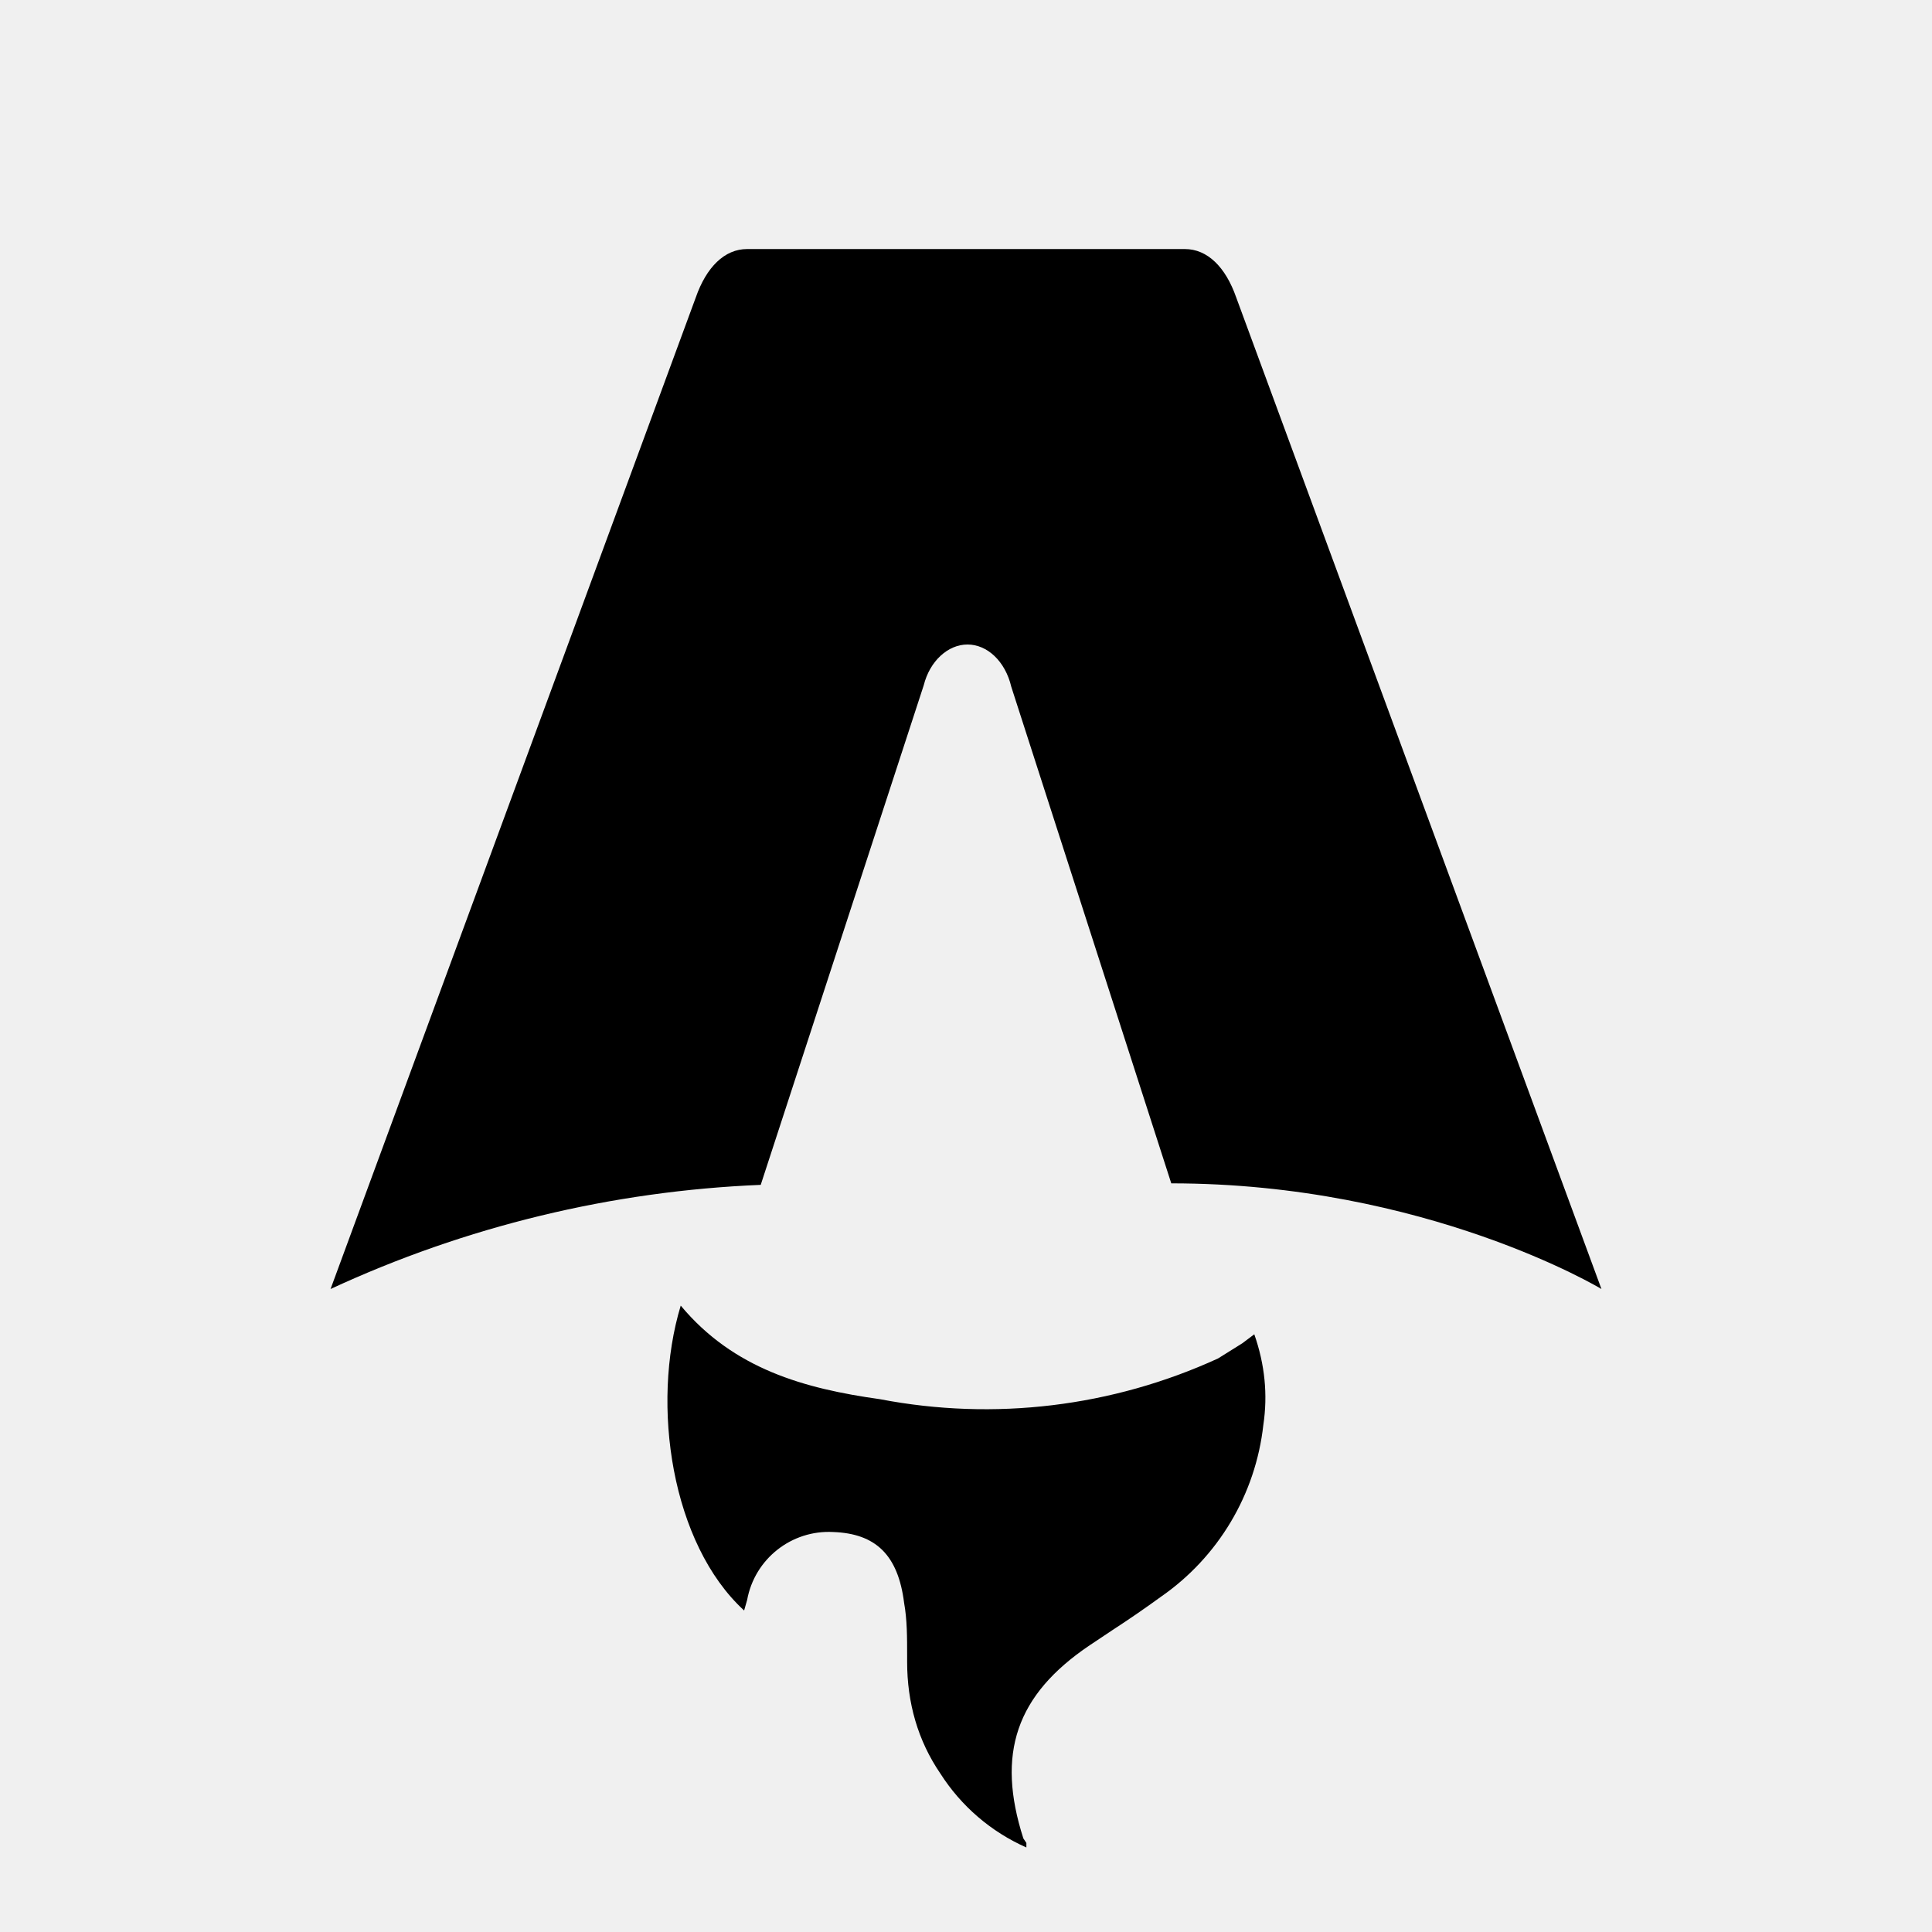
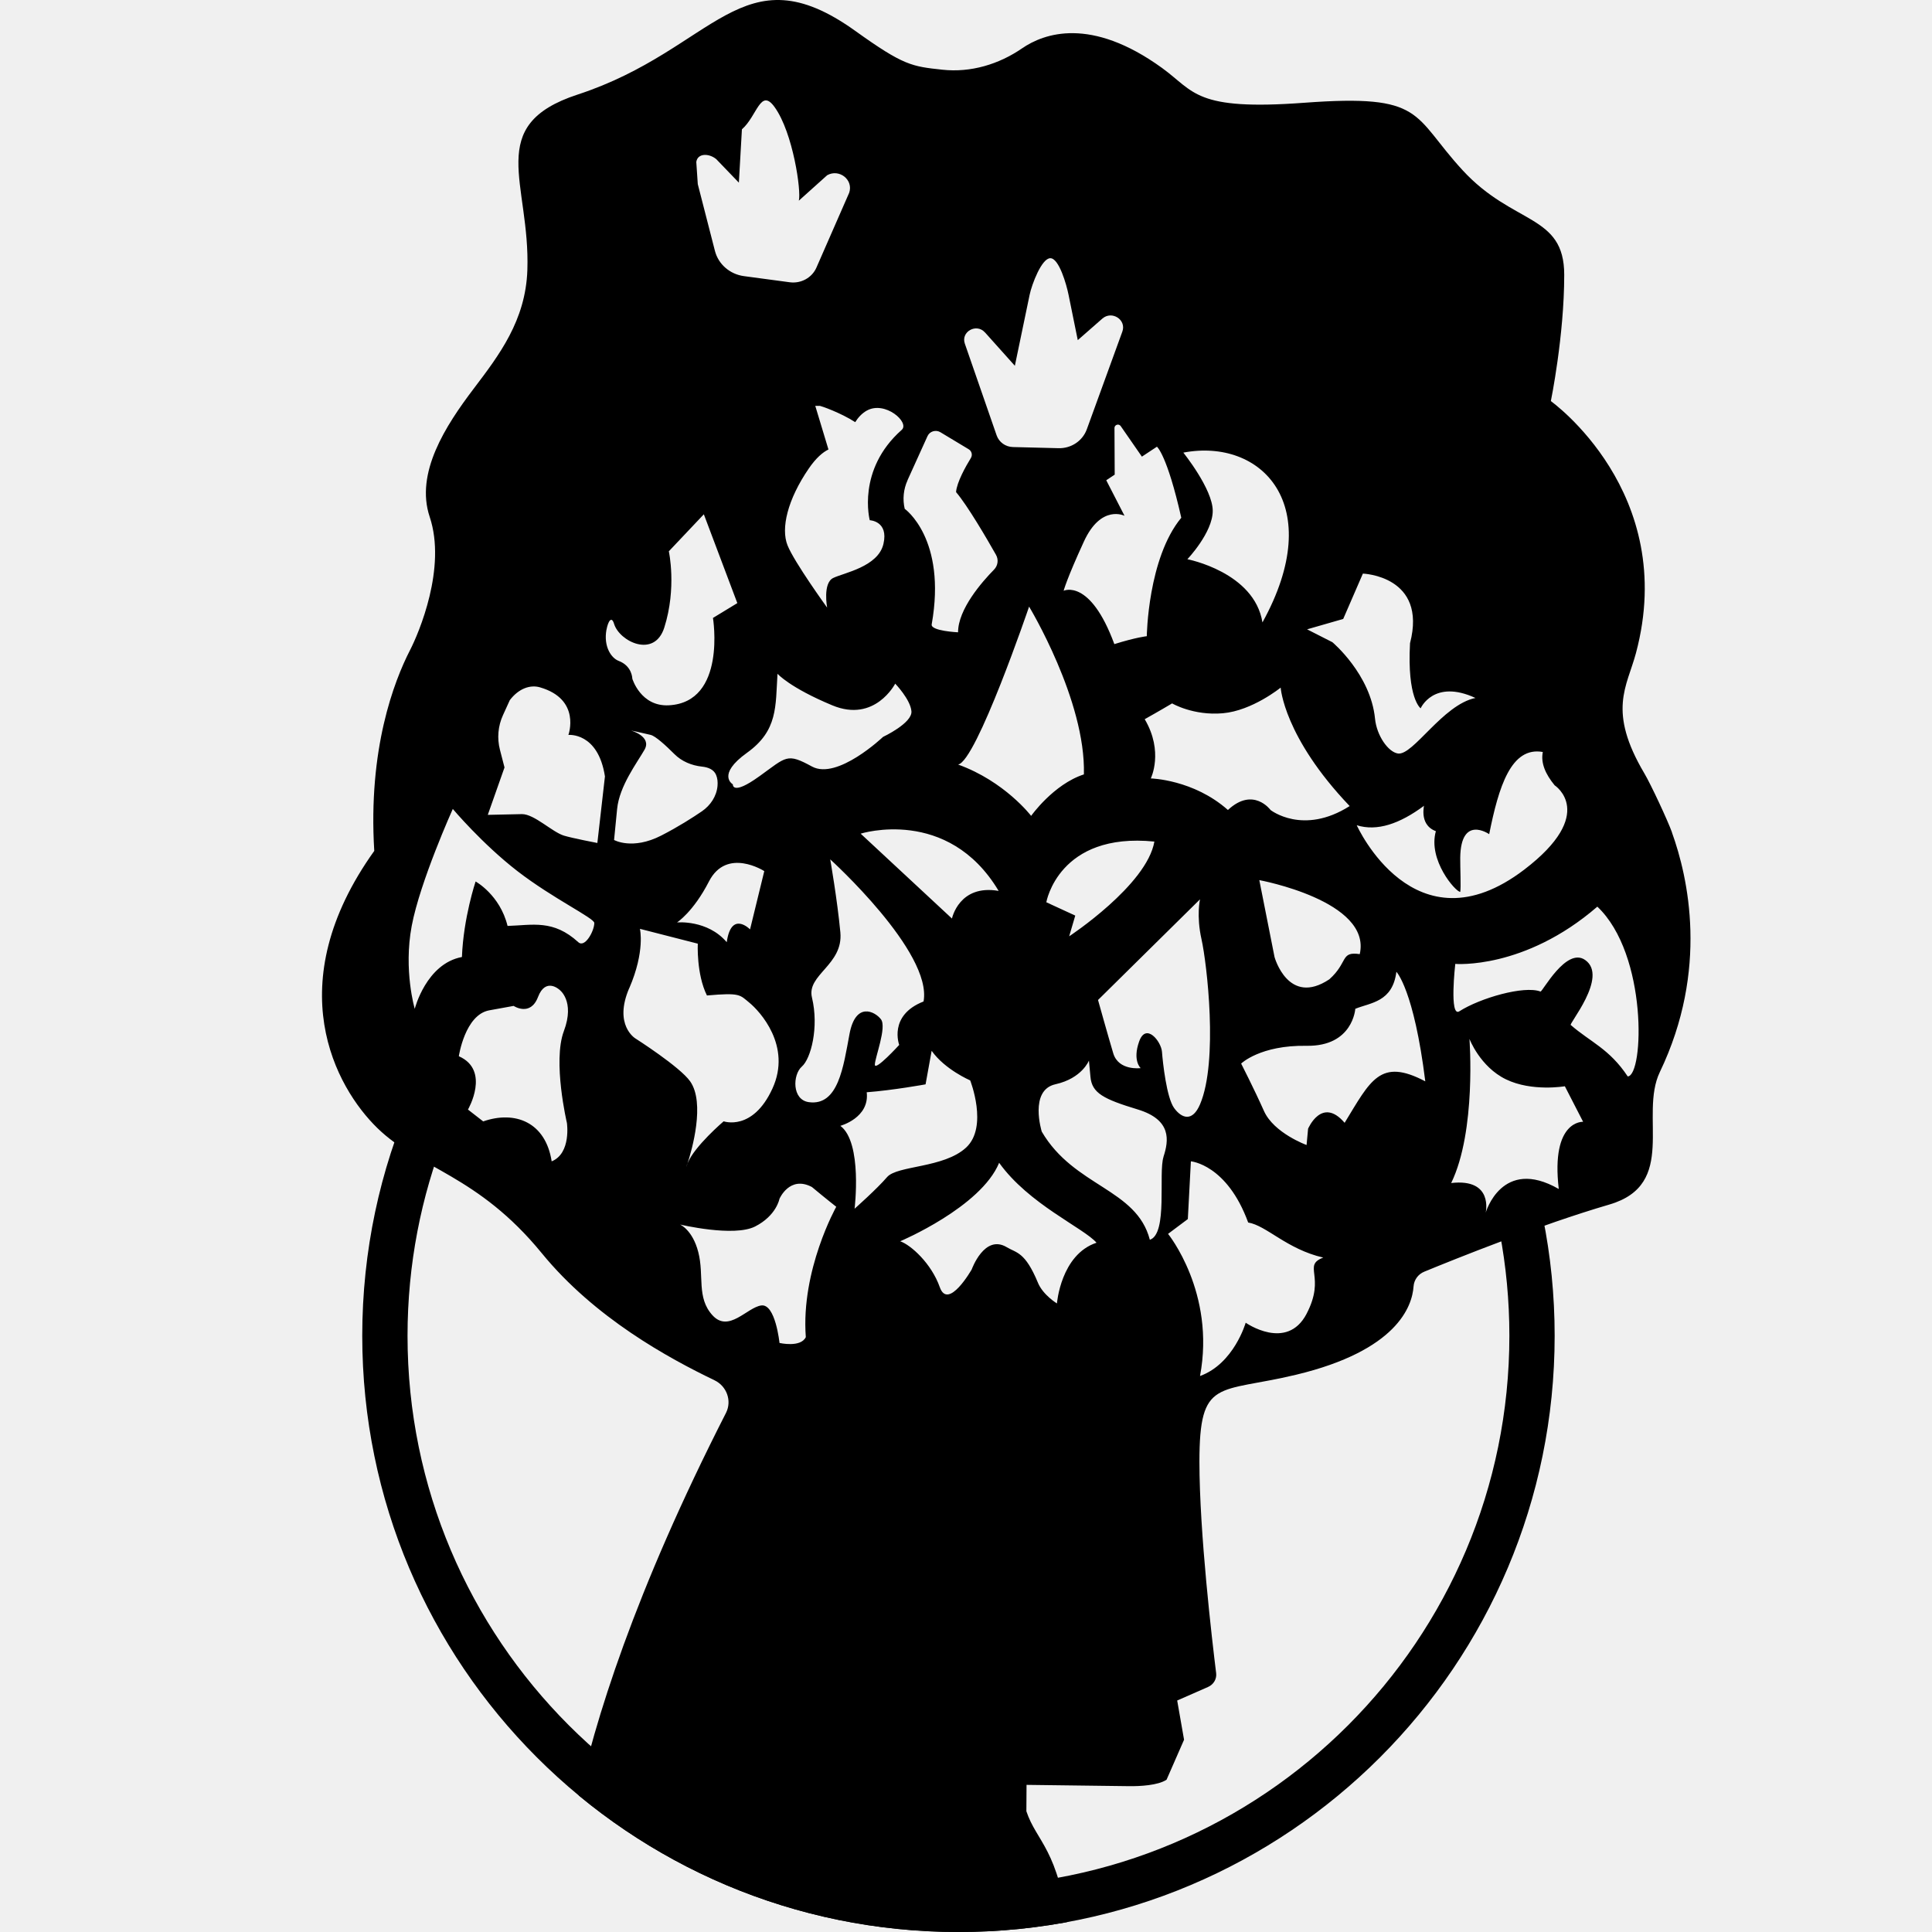
- <svg xmlns="http://www.w3.org/2000/svg" fill="none" viewBox="0 0 128 128">
-   <path d="M50.4 78.5a75.1 75.1 0 0 0-28.5 6.9l24.2-65.7c.7-2 1.9-3.2 3.4-3.2h29c1.5 0 2.7 1.2 3.4 3.2l24.2 65.7s-11.6-7-28.5-7L67 45.5c-.4-1.7-1.6-2.8-2.9-2.8-1.3 0-2.5 1.1-2.9 2.7L50.4 78.5Zm-1.1 28.2Zm-4.2-20.2c-2 6.6-.6 15.8 4.2 20.2a17.5 17.5 0 0 1 .2-.7 5.5 5.5 0 0 1 5.7-4.5c2.8.1 4.3 1.5 4.7 4.7.2 1.1.2 2.3.2 3.5v.4c0 2.7.7 5.2 2.2 7.4a13 13 0 0 0 5.7 4.9v-.3l-.2-.3c-1.8-5.6-.5-9.5 4.4-12.8l1.5-1a73 73 0 0 0 3.2-2.2 16 16 0 0 0 6.8-11.4c.3-2 .1-4-.6-6l-.8.6-1.6 1a37 37 0 0 1-22.4 2.7c-5-.7-9.7-2-13.2-6.2Z" />
+ <svg xmlns="http://www.w3.org/2000/svg" width="128" height="128" viewBox="0 0 128 128" fill="none">
+   <path d="M99.36 81.657C99.78 83.874 100 86.161 100 88.5C100 108.658 83.658 125 63.5 125C43.342 125 27 108.658 27 88.5C27 83.783 27.895 79.275 29.524 75.136L27.293 72.687C25.175 77.529 24 82.877 24 88.5C24 110.315 41.685 128 63.5 128C85.315 128 103 110.315 103 88.5C103 85.813 102.732 83.189 102.22 80.652L99.36 81.657Z" />
+   <mask id="mask0_422_1226" style="mask-type:alpha" maskUnits="userSpaceOnUse" x="21" y="0" width="91" height="128">
+     <path d="M110.775 55.15C110.492 54.362 109.375 51.968 108.947 51.245C106.478 47.077 107.788 45.506 108.387 43.266C111.23 32.617 102.748 26.574 102.748 26.574C102.748 26.574 103.634 22.26 103.634 18.211C103.634 14.163 100.267 14.936 96.898 11.275C93.528 7.613 94.432 6.213 86.414 6.808C79.155 7.347 79.155 6.072 76.987 4.502C72.272 1.09 69.171 2.203 67.713 3.204C66.175 4.262 64.317 4.821 62.444 4.619C60.406 4.4 59.873 4.347 56.669 2.05C49.142 -3.345 47.392 3.278 38.267 6.266C32.052 8.301 35.138 12.113 34.939 17.895C34.825 21.234 33.07 23.525 31.381 25.754C29.514 28.215 27.497 31.34 28.469 34.246C29.595 37.612 27.752 41.933 27.168 43.069C26.099 45.149 24.38 49.628 24.796 56.374C18.458 65.238 22.233 72.046 25.009 74.744C27.782 77.442 31.648 77.831 35.9 83.034C39.405 87.319 44.279 89.973 47.338 91.447C48.148 91.836 48.498 92.8 48.106 93.594C36 117.333 37.333 128 37.333 128L49.333 128L70.796 128C70.146 122.482 68.677 122.042 68 120L68.011 118.252L74.813 118.338C75.505 118.346 76.719 118.291 77.288 117.91L78.447 115.262L77.992 112.663L80.04 111.764C80.404 111.603 80.621 111.234 80.573 110.85C80.305 108.683 79.465 101.544 79.465 96.851C79.465 91.262 80.678 92.322 85.857 91.083C92.568 89.478 93.562 86.54 93.652 85.227C93.683 84.797 93.953 84.419 94.362 84.252C96.362 83.429 102.022 81.15 106.626 79.803C111.187 78.467 108.583 73.918 109.968 71.027C113.229 64.231 111.838 58.111 110.772 55.158L110.775 55.15ZM98.662 55.267C99.291 52.127 100.111 49.443 102.215 49.821C102.068 50.554 102.393 51.289 102.998 52.027C102.998 52.027 105.87 53.89 100.981 57.619C93.7 63.167 89.888 54.675 89.888 54.675C91.246 55.097 92.74 54.57 94.323 53.401C94.435 53.172 93.914 54.611 95.13 55.068C94.591 56.977 96.437 59.087 96.744 59.09C96.802 58.805 96.738 57.478 96.744 56.834C96.778 53.955 98.659 55.264 98.659 55.264L98.662 55.267ZM90.09 63.214C88.781 63.018 89.335 63.753 88.073 64.881C85.351 66.697 84.442 63.41 84.442 63.41L83.433 58.31C83.433 58.31 90.894 59.684 90.087 63.214H90.09ZM90.292 38.002C90.292 38.002 94.577 38.148 93.418 42.612C93.215 46.291 94.122 46.927 94.122 46.927C94.122 46.927 94.98 44.965 97.753 46.242C95.585 46.684 93.616 50.082 92.611 49.921C91.969 49.818 91.21 48.737 91.099 47.615C90.807 44.669 88.275 42.548 88.275 42.548L86.598 41.695L88.991 41.007L90.295 38.002H90.292ZM89.419 53.404C86.327 55.366 84.177 53.664 84.177 53.664C84.177 53.664 83.033 52.094 81.353 53.664C79.067 51.637 76.243 51.573 76.243 51.573C76.243 51.573 77.116 49.807 75.84 47.648C76.782 47.123 77.655 46.602 77.655 46.602C77.655 46.602 79.061 47.428 81.015 47.255C82.969 47.085 84.848 45.556 84.848 45.556C84.848 45.556 85.05 48.825 89.419 53.404ZM75.572 70.765C75.572 70.765 74.108 70.962 73.756 69.784C73.404 68.607 72.747 66.252 72.747 66.252L79.504 59.582C79.504 59.582 79.251 60.66 79.603 62.23C79.956 63.8 80.726 70.312 79.504 73.168C79.001 74.345 78.293 74.1 77.791 73.414C77.288 72.729 77.035 70.373 76.984 69.685C76.933 69 75.924 67.722 75.472 69C75.018 70.274 75.572 70.765 75.572 70.765ZM69.321 59.778C69.321 59.778 70.128 55.117 76.481 55.756C75.978 58.65 70.835 62.033 70.835 62.033L71.239 60.66L69.324 59.778H69.321ZM59.575 69.228C59.575 69.228 57.961 70.994 57.961 70.537C57.961 70.08 58.768 68.053 58.364 67.529C57.961 67.004 56.684 66.351 56.281 68.51C55.877 70.669 55.54 73.285 53.592 73.021C52.454 72.869 52.517 71.191 53.122 70.666C53.727 70.142 54.267 68.05 53.794 66.088C53.429 64.573 55.877 63.929 55.676 61.773C55.474 59.614 55.004 56.934 55.004 56.934C55.004 56.934 61.794 63.082 61.188 66.351C58.837 67.268 59.575 69.228 59.575 69.228ZM50.298 51.438C48.483 52.748 48.552 51.963 48.552 51.963C48.552 51.963 47.444 51.342 49.494 49.871C51.545 48.401 51.376 46.798 51.511 44.639C51.511 44.639 52.318 45.556 55.143 46.731C57.967 47.908 59.31 45.293 59.31 45.293C59.31 45.293 60.318 46.338 60.385 47.123C60.451 47.908 58.503 48.822 58.503 48.822C58.503 48.822 55.477 51.699 53.797 50.785C52.117 49.868 52.117 50.132 50.301 51.438H50.298ZM50.635 57.716L49.693 61.574C49.693 61.574 48.449 60.299 48.148 62.423C46.872 60.92 44.854 61.114 44.854 61.114C44.854 61.114 45.929 60.428 46.971 58.398C48.148 56.111 50.635 57.713 50.635 57.713V57.716ZM57.021 55.232C57.021 55.232 62.802 53.401 66.163 59.025C63.54 58.568 63.07 60.856 63.07 60.856L57.021 55.232ZM63.474 50.653C64.684 50.457 68.18 40.19 68.18 40.19C68.18 40.19 71.944 46.403 71.811 51.306C69.794 51.96 68.315 54.054 68.315 54.054C68.315 54.054 66.569 51.766 63.477 50.653H63.474ZM83.641 41.236C83.102 37.899 78.667 37.05 78.667 37.05C78.667 37.05 80.347 35.283 80.347 33.845C80.347 32.407 78.399 29.987 78.399 29.987C83.575 29.006 87.944 33.452 83.641 41.236ZM76.65 29.595C76.65 29.595 77.321 30.119 78.263 34.302C76.044 36.982 75.978 42.15 75.978 42.15C75.978 42.15 75.307 42.214 73.828 42.674C72.215 38.292 70.468 39.141 70.468 39.141C70.468 39.141 70.67 38.356 71.814 35.872C72.958 33.388 74.503 34.173 74.503 34.173L73.292 31.818L73.852 31.446L73.837 28.352C73.837 28.256 73.901 28.171 73.997 28.142C74.09 28.112 74.196 28.147 74.25 28.229L75.653 30.254L76.65 29.595ZM65.256 22.022L67.237 24.234L68.216 19.529C68.358 18.844 69.014 17.104 69.589 17.107C70.164 17.11 70.658 18.85 70.796 19.538L71.405 22.535L73.033 21.108C73.666 20.555 74.644 21.187 74.358 21.97L72.004 28.443C71.724 29.211 70.971 29.715 70.134 29.694L67.108 29.618C66.617 29.606 66.187 29.296 66.03 28.845L63.922 22.766C63.648 21.978 64.69 21.395 65.253 22.022H65.256ZM60.123 31.821L61.45 28.894C61.595 28.572 62.002 28.452 62.306 28.637L64.175 29.762C64.38 29.884 64.446 30.142 64.323 30.344C63.986 30.892 63.389 31.95 63.341 32.603C64.1 33.49 65.395 35.711 65.985 36.754C66.169 37.076 66.117 37.474 65.855 37.741C65.061 38.549 63.474 40.357 63.474 41.892C63.474 41.892 61.649 41.807 61.727 41.367C62.736 35.679 59.939 33.71 59.939 33.71C59.791 33.077 59.858 32.415 60.126 31.824L60.123 31.821ZM57.422 27.207C58.632 26.522 60.294 27.992 59.74 28.481C56.738 31.135 57.624 34.466 57.624 34.466C57.624 34.466 58.885 34.516 58.53 36.036C58.178 37.556 55.907 37.949 55.203 38.292C54.498 38.634 54.799 40.254 54.799 40.254C54.799 40.254 52.632 37.263 52.177 36.133C51.722 35.005 52.177 33.092 53.589 31.033C54.068 30.336 54.51 29.964 54.887 29.779L54.014 26.891H54.327C54.378 26.891 55.679 27.333 56.66 27.969C56.847 27.67 57.091 27.395 57.419 27.207H57.422ZM47.441 10.531L48.952 12.101L49.154 8.568C50.163 7.686 50.385 5.791 51.322 7.098C52.544 8.799 53.095 12.675 52.924 13.296L54.802 11.609C55.603 11.163 56.549 11.91 56.263 12.766L54.092 17.725C53.797 18.402 53.071 18.8 52.324 18.701L49.283 18.293C48.353 18.167 47.591 17.505 47.365 16.618L46.23 12.2L46.131 10.73C46.218 10.138 46.968 10.15 47.441 10.534V10.531ZM37.559 74.392C37.559 74.392 37.86 76.405 36.55 76.943C36.147 74.345 34.13 73.56 32.013 74.296L31.004 73.511C31.004 73.511 32.516 70.912 30.399 69.978C30.399 69.978 30.802 67.23 32.416 66.937L34.03 66.644C34.03 66.644 35.138 67.379 35.644 66.055C36.15 64.731 37.056 65.566 37.056 65.566C37.056 65.566 38.116 66.302 37.357 68.314C36.602 70.326 37.559 74.395 37.559 74.395V74.392ZM38.315 62.423C36.65 60.903 35.289 61.295 33.627 61.345C33.124 59.286 31.51 58.401 31.51 58.401C31.51 58.401 30.703 60.803 30.604 63.404C28.234 63.847 27.478 66.838 27.478 66.838C27.478 66.838 26.723 64.286 27.277 61.345C27.831 58.404 29.999 53.594 29.999 53.594C29.999 53.594 31.941 55.905 34.283 57.716C36.626 59.526 39.377 60.83 39.374 61.149C39.374 61.682 38.751 62.822 38.315 62.423ZM39.576 55.85C39.576 55.85 37.899 55.528 37.357 55.361C36.58 55.12 35.4 53.937 34.584 53.937L32.317 53.987L33.425 50.846L33.121 49.669C32.925 48.907 32.994 48.102 33.322 47.384L33.777 46.385C34.358 45.624 35.117 45.345 35.779 45.539C38.516 46.335 37.658 48.691 37.658 48.691C37.658 48.691 39.624 48.494 40.079 51.438L39.576 55.853V55.85ZM40.181 41.725C40.284 41.159 40.519 40.782 40.684 41.332C41.039 42.501 43.355 43.638 44.011 41.578C44.848 38.945 44.312 36.525 44.312 36.525L46.631 34.073L48.85 39.958L47.236 40.94C47.236 40.94 48.151 46.526 44.312 46.728C42.446 46.825 41.892 44.962 41.892 44.962C41.892 44.962 41.892 44.127 40.985 43.784C40.507 43.602 39.977 42.852 40.178 41.725H40.181ZM40.886 53.594C41.036 52.074 42.196 50.554 42.702 49.669C43.204 48.787 41.795 48.395 41.795 48.395C41.795 48.395 42.5 48.541 43.105 48.688C43.433 48.767 44.12 49.399 44.68 49.959C45.164 50.445 45.821 50.718 46.516 50.791C46.902 50.832 47.287 50.972 47.441 51.336C47.54 51.567 47.558 51.822 47.537 52.068C47.477 52.751 47.076 53.357 46.501 53.752C45.908 54.157 44.948 54.775 43.809 55.358C41.895 56.339 40.684 55.651 40.684 55.651C40.684 55.651 40.735 55.112 40.886 53.591V53.594ZM41.693 65.464C42.753 63.012 42.397 61.538 42.397 61.538L46.23 62.52C46.23 62.52 46.131 64.532 46.836 65.953C49.054 65.757 49.003 65.903 49.66 66.442C50.316 66.981 52.484 69.287 51.171 72.131C49.861 74.975 47.944 74.29 47.944 74.29C47.944 74.29 45.998 75.947 45.55 77.076C45.462 77.339 45.429 77.398 45.523 77.134C45.529 77.114 45.541 77.093 45.55 77.076C45.839 76.205 46.733 73.071 45.724 71.642C45.044 70.675 42.093 68.797 42.093 68.797C42.093 68.797 40.63 67.916 41.69 65.461L41.693 65.464ZM53.39 88.582C53.053 89.302 51.644 88.974 51.644 88.974C51.644 88.974 51.376 86.358 50.434 86.49C49.491 86.622 48.284 88.321 47.206 87.143C46.131 85.966 46.667 84.527 46.264 82.958C45.884 81.475 45.053 81.127 45.053 81.127C45.053 81.127 48.615 81.976 50.027 81.258C51.439 80.541 51.641 79.427 51.641 79.427C51.641 79.427 52.312 77.858 53.791 78.643C54.733 79.427 55.404 79.952 55.404 79.952C55.404 79.952 53.053 84.138 53.387 88.585L53.39 88.582ZM56.618 80.081C56.618 80.081 57.157 75.698 55.676 74.589C55.676 74.589 57.624 74.064 57.422 72.365C59.168 72.233 61.321 71.841 61.321 71.841L61.724 69.618C62.598 70.86 64.278 71.58 64.278 71.58C64.278 71.58 65.488 74.653 64.01 76.027C62.531 77.4 59.439 77.204 58.768 77.989C58.096 78.774 56.618 80.081 56.618 80.081ZM68.767 84.985C67.909 82.925 67.355 83.022 66.698 82.629C65.22 81.745 64.38 84.1 64.38 84.1C64.38 84.1 62.818 86.847 62.263 85.278C61.709 83.707 60.349 82.483 59.641 82.237C59.641 82.237 64.985 79.981 66.196 77.038C68.162 79.785 71.793 81.352 72.648 82.334C70.278 83.118 70.025 86.356 70.025 86.356C70.025 86.356 69.107 85.805 68.764 84.982L68.767 84.985ZM77.086 76.645C76.734 77.723 77.387 81.745 76.18 82.138C75.298 78.736 71.164 78.64 69.02 74.975C69.02 74.975 68.162 72.227 69.926 71.835C71.691 71.442 72.145 70.265 72.145 70.265L72.245 71.343C72.344 72.421 73.103 72.813 75.37 73.502C77.637 74.187 77.438 75.561 77.083 76.642L77.086 76.645ZM86.564 87.044C85.255 89.545 82.53 87.633 82.53 87.633C82.53 87.633 81.756 90.348 79.504 91.165C80.546 85.638 77.387 81.747 77.387 81.747L78.697 80.766L78.899 76.941C78.899 76.941 81.286 77.137 82.695 80.995C83.906 81.191 85.249 82.761 87.669 83.318C86.257 83.856 87.871 84.545 86.561 87.047L86.564 87.044ZM89.085 74.389C87.573 72.623 86.664 74.782 86.664 74.782L86.564 75.86C86.564 75.86 84.397 75.074 83.74 73.604C83.084 72.134 82.229 70.464 82.229 70.464C82.229 70.464 83.49 69.236 86.564 69.287C89.639 69.336 89.792 66.835 89.792 66.835C90.813 66.422 92.261 66.392 92.514 64.383C92.514 64.383 93.674 65.56 94.429 71.642C91.427 70.06 90.798 71.592 89.085 74.389ZM103.269 78.772C99.505 76.613 98.431 80.342 98.431 80.342C98.431 80.342 98.969 78.054 96.145 78.379C97.825 74.914 97.355 68.829 97.355 68.829C97.355 68.829 98.054 70.675 99.776 71.51C101.499 72.345 103.675 71.967 103.675 71.967L104.886 74.322C104.886 74.322 102.736 74.19 103.272 78.769L103.269 78.772ZM107.84 71.316C106.629 69.485 105.353 69.029 104.076 67.916C103.82 67.954 106.608 64.711 105.019 63.601C103.763 62.722 102.179 65.739 102.062 65.692C100.975 65.279 98.051 66.126 96.684 67.002C96.006 67.435 96.416 63.861 96.416 63.861C96.416 63.861 100.987 64.254 105.828 60.068C109.185 63.24 108.908 71.249 107.845 71.316H107.84Z" />
+   </mask>
+   <g mask="url(#mask0_422_1226)">
+     <path d="M128 0H0V87H24.028C24.009 87.498 24 87.998 24 88.5C24 110.315 41.685 128 63.5 128C85.315 128 103 110.315 103 88.5C103 87.998 102.991 87.498 102.972 87H128V0Z" fill="#D9D9D9" />
+   </g>
  <style>
        path { fill: #000; }
        @media (prefers-color-scheme: dark) {
-             path { fill: #FFF; }
+         path { fill: #FFF; }
        }
    </style>
</svg>
